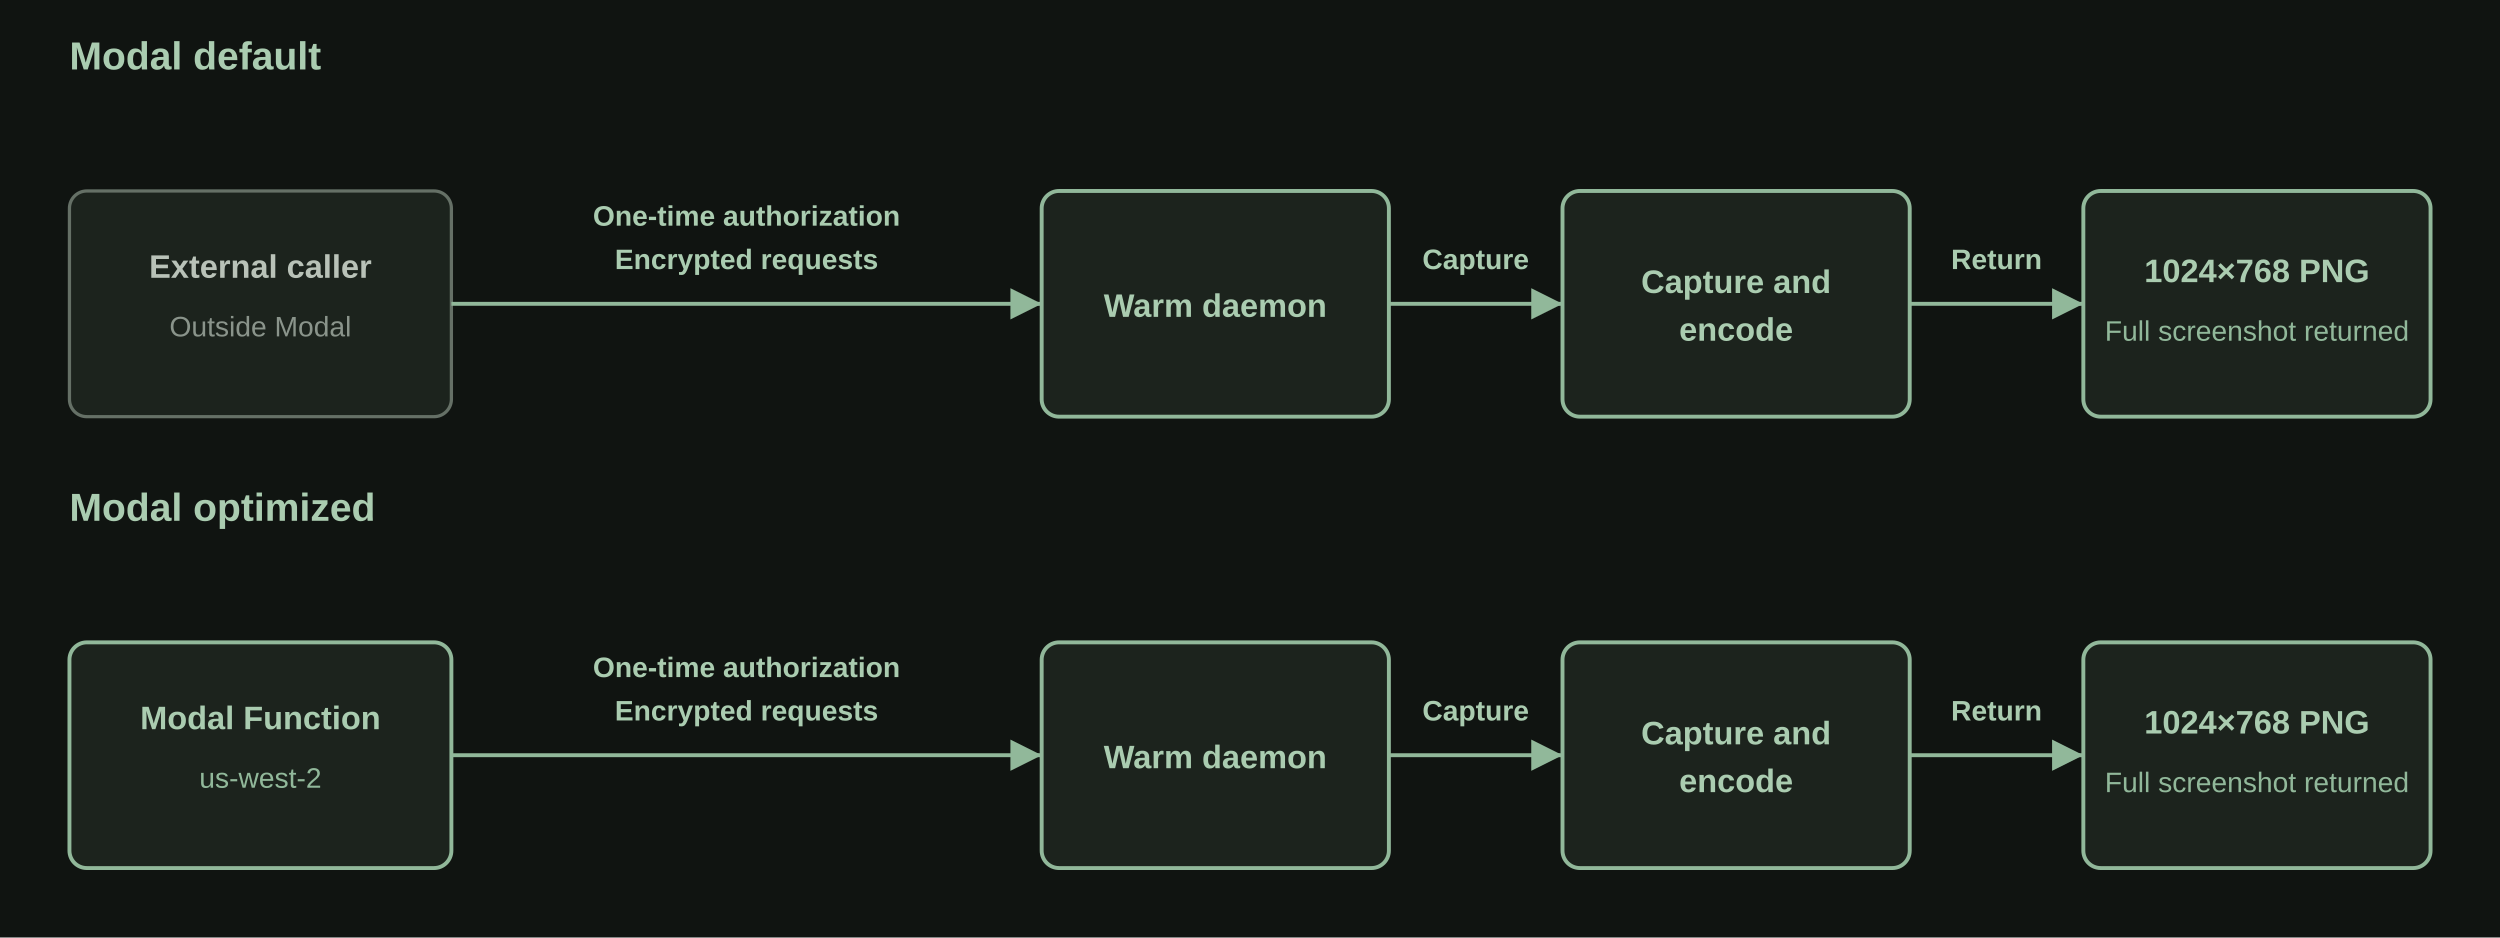
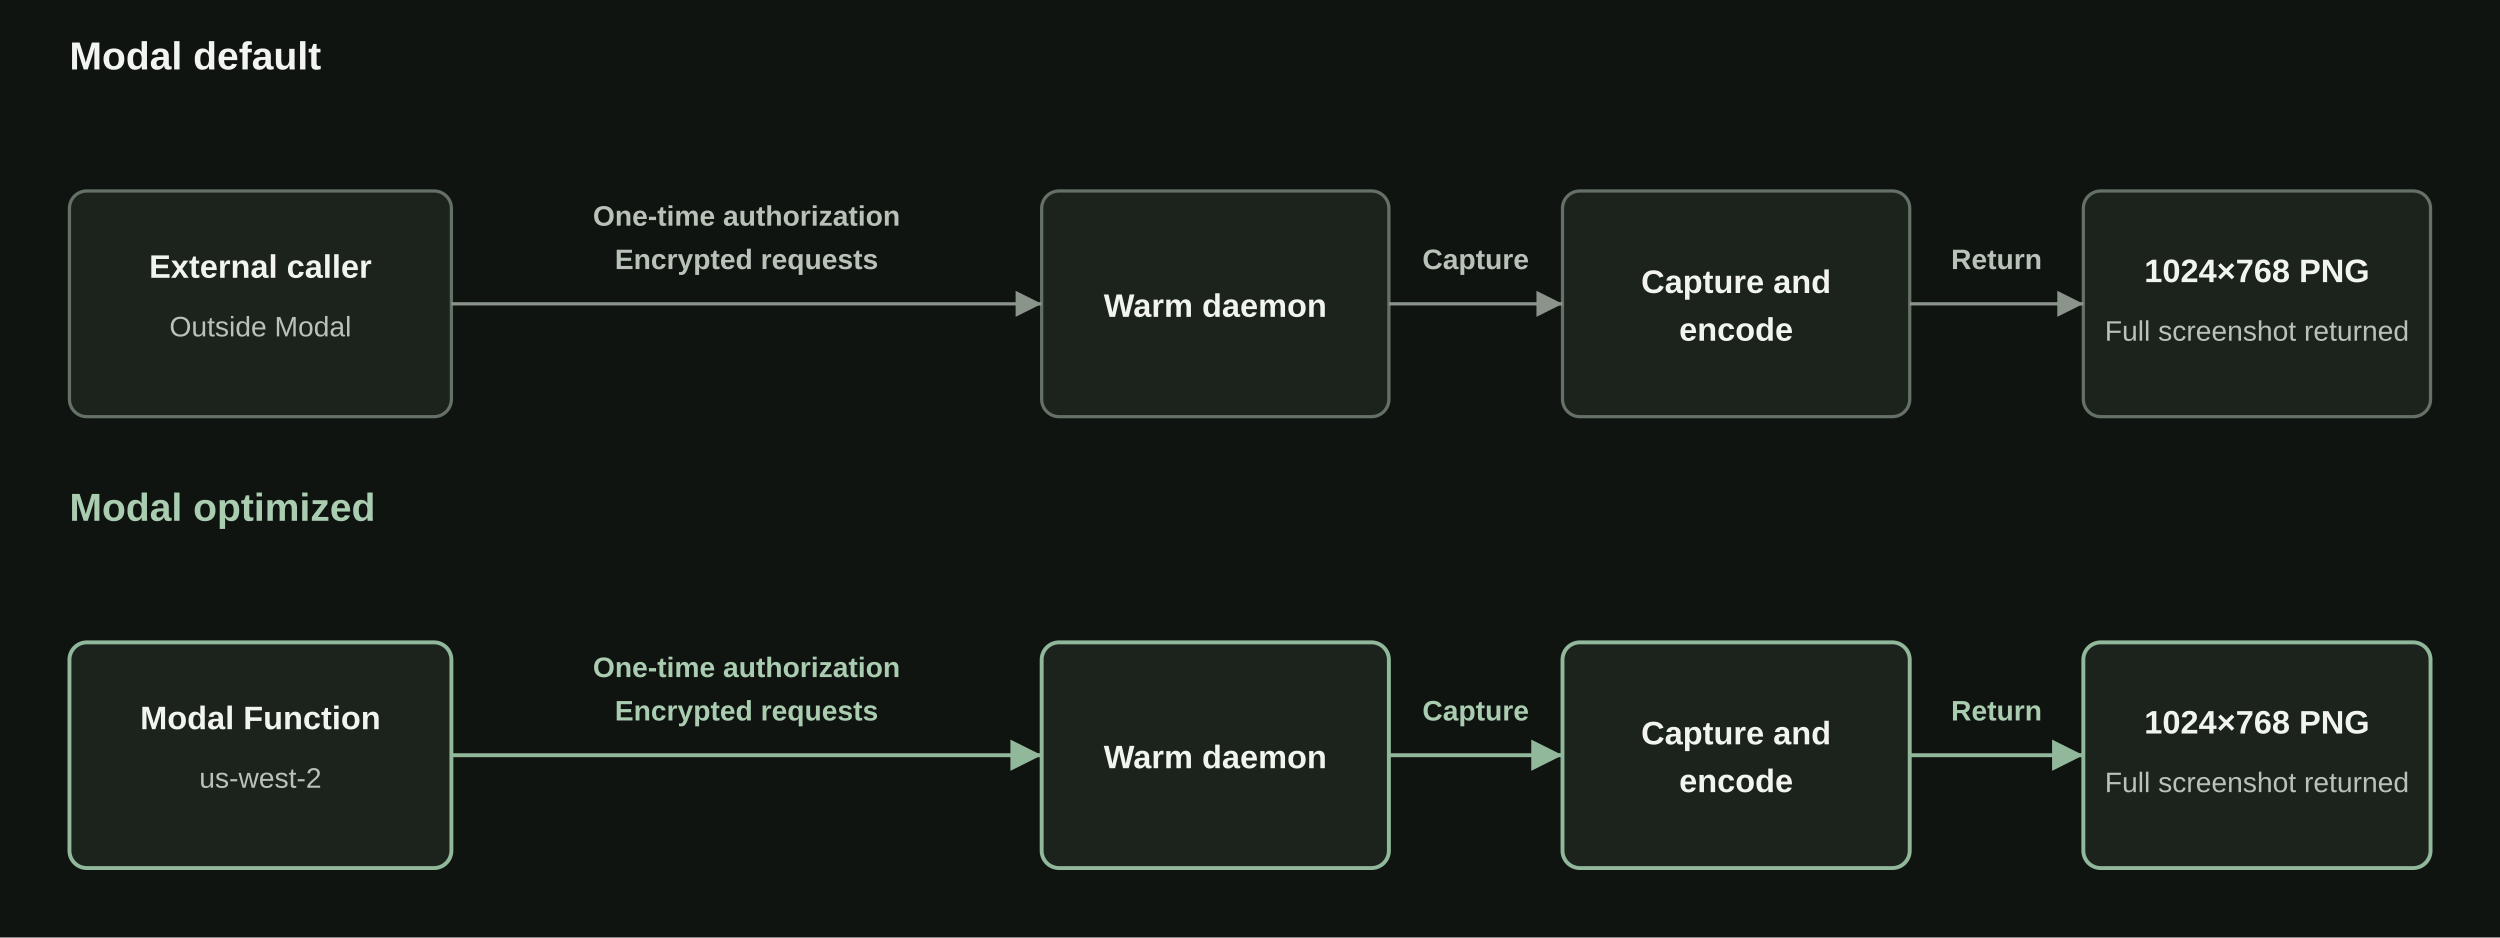
<svg xmlns="http://www.w3.org/2000/svg" width="1152" height="432" viewBox="0 0 1152 432" role="img" aria-labelledby="title desc">
  <defs>
    <style>
      .bg { fill: #101411; }
-       .box-neutral { fill: #1C231D; stroke: #657066; stroke-width: 1.5; }
-       .box-modal { fill: #1C231D; stroke: #91B89A; stroke-width: 1.8; }
-       .row-modal, .label-neutral, .label-modal, .small-neutral, .small-modal, .arrow-label-modal, .setup-modal { font-family: -apple-system, BlinkMacSystemFont, "Segoe UI", Arial, sans-serif; }
-       .row-modal { fill: #AACCB0; font-size: 18px; font-weight: 700; }
-       .label-neutral { fill: #B9C2B8; font-size: 15px; font-weight: 600; }
-       .label-modal { fill: #AACCB0; font-size: 15px; font-weight: 600; }
-       .small-neutral { fill: #8A948B; font-size: 13px; }
-       .small-modal { fill: #91B89A; font-size: 13px; }
-       .arrow-label-modal { fill: #AACCB0; font-size: 13px; font-weight: 600; }
-       .setup-modal { fill: #AACCB0; font-size: 13px; font-weight: 600; }
-       .path-modal { fill: none; stroke: #91B89A; stroke-width: 1.8; }
+       .box { fill: #1C231D; stroke: #657066; stroke-width: 1.5; }
+       .box-opt { fill: #1C231D; stroke: #91B89A; stroke-width: 1.8; }
+       .row, .row-opt, .label, .small, .arrow-label, .arrow-label-opt, .setup, .setup-opt { font-family: -apple-system, BlinkMacSystemFont, "Segoe UI", Arial, sans-serif; }
+       .row { fill: #F1F4EF; font-size: 18px; font-weight: 700; }
+       .row-opt { fill: #AACCB0; font-size: 18px; font-weight: 700; }
+       .label { fill: #F1F4EF; font-size: 15px; font-weight: 600; }
+       .small { fill: #B9C2B8; font-size: 13px; }
+       .arrow-label { fill: #B9C2B8; font-size: 13px; font-weight: 600; }
+       .arrow-label-opt { fill: #AACCB0; font-size: 13px; font-weight: 600; }
+       .setup { fill: #B9C2B8; font-size: 13px; font-weight: 600; }
+       .setup-opt { fill: #AACCB0; font-size: 13px; font-weight: 600; }
+       .path { fill: none; stroke: #8A948B; stroke-width: 1.5; }
+       .path-opt { fill: none; stroke: #91B89A; stroke-width: 1.8; }
    </style>
+     <marker id="arrow-grey" viewBox="0 0 8 8" refX="8" refY="4" markerWidth="8" markerHeight="8" orient="auto">
+       <path d="M0 0 L8 4 L0 8 Z" fill="#8A948B" />
+     </marker>
    <marker id="arrow-sage" viewBox="0 0 8 8" refX="8" refY="4" markerWidth="8" markerHeight="8" orient="auto">
      <path d="M0 0 L8 4 L0 8 Z" fill="#91B89A" />
    </marker>
  </defs>
  <rect class="bg" width="1152" height="432" />
-   <text class="row-modal" x="32" y="32">Modal default</text>
-   <rect class="box-neutral" x="32" y="88" width="176" height="104" rx="8" fill="#1C231D" stroke="#657066" stroke-width="1.5" />
-   <text class="label-neutral" x="120" y="128" text-anchor="middle">External caller</text>
-   <text class="small-neutral" x="120" y="155" text-anchor="middle">Outside Modal</text>
-   <rect class="box-modal" x="480" y="88" width="160" height="104" rx="8" fill="#1C231D" stroke="#91B89A" stroke-width="1.8" />
-   <text class="label-modal" x="560" y="146" text-anchor="middle">Warm daemon</text>
-   <rect class="box-modal" x="720" y="88" width="160" height="104" rx="8" fill="#1C231D" stroke="#91B89A" stroke-width="1.8" />
-   <text class="label-modal" x="800" y="135" text-anchor="middle">Capture and</text>
-   <text class="label-modal" x="800" y="157" text-anchor="middle">encode</text>
-   <rect class="box-modal" x="960" y="88" width="160" height="104" rx="8" fill="#1C231D" stroke="#91B89A" stroke-width="1.8" />
-   <text class="label-modal" x="1040" y="130" text-anchor="middle">1024×768 PNG</text>
-   <text class="small-modal" x="1040" y="157" text-anchor="middle">Full screenshot returned</text>
-   <line class="path-modal" x1="208" y1="140" x2="480" y2="140" fill="none" stroke="#91B89A" stroke-width="1.8" marker-end="url(#arrow-sage)" />
-   <text class="setup-modal" x="344" y="104" text-anchor="middle">One-time authorization</text>
-   <text class="arrow-label-modal" x="344" y="124" text-anchor="middle">Encrypted requests</text>
-   <line class="path-modal" x1="640" y1="140" x2="720" y2="140" fill="none" stroke="#91B89A" stroke-width="1.8" marker-end="url(#arrow-sage)" />
-   <text class="arrow-label-modal" x="680" y="124" text-anchor="middle">Capture</text>
-   <line class="path-modal" x1="880" y1="140" x2="960" y2="140" fill="none" stroke="#91B89A" stroke-width="1.8" marker-end="url(#arrow-sage)" />
-   <text class="arrow-label-modal" x="920" y="124" text-anchor="middle">Return</text>
-   <text class="row-modal" x="32" y="240">Modal optimized</text>
-   <rect class="box-modal" x="32" y="296" width="176" height="104" rx="8" fill="#1C231D" stroke="#91B89A" stroke-width="1.8" />
-   <text class="label-modal" x="120" y="336" text-anchor="middle">Modal Function</text>
-   <text class="small-modal" x="120" y="363" text-anchor="middle">us-west-2</text>
-   <rect class="box-modal" x="480" y="296" width="160" height="104" rx="8" fill="#1C231D" stroke="#91B89A" stroke-width="1.8" />
-   <text class="label-modal" x="560" y="354" text-anchor="middle">Warm daemon</text>
-   <rect class="box-modal" x="720" y="296" width="160" height="104" rx="8" fill="#1C231D" stroke="#91B89A" stroke-width="1.8" />
-   <text class="label-modal" x="800" y="343" text-anchor="middle">Capture and</text>
-   <text class="label-modal" x="800" y="365" text-anchor="middle">encode</text>
-   <rect class="box-modal" x="960" y="296" width="160" height="104" rx="8" fill="#1C231D" stroke="#91B89A" stroke-width="1.8" />
-   <text class="label-modal" x="1040" y="338" text-anchor="middle">1024×768 PNG</text>
-   <text class="small-modal" x="1040" y="365" text-anchor="middle">Full screenshot returned</text>
-   <line class="path-modal" x1="208" y1="348" x2="480" y2="348" fill="none" stroke="#91B89A" stroke-width="1.8" marker-end="url(#arrow-sage)" />
-   <text class="setup-modal" x="344" y="312" text-anchor="middle">One-time authorization</text>
-   <text class="arrow-label-modal" x="344" y="332" text-anchor="middle">Encrypted requests</text>
-   <line class="path-modal" x1="640" y1="348" x2="720" y2="348" fill="none" stroke="#91B89A" stroke-width="1.8" marker-end="url(#arrow-sage)" />
-   <text class="arrow-label-modal" x="680" y="332" text-anchor="middle">Capture</text>
-   <line class="path-modal" x1="880" y1="348" x2="960" y2="348" fill="none" stroke="#91B89A" stroke-width="1.8" marker-end="url(#arrow-sage)" />
-   <text class="arrow-label-modal" x="920" y="332" text-anchor="middle">Return</text>
+   <text class="row" x="32" y="32">Modal default</text>
+   <rect class="box" x="32" y="88" width="176" height="104" rx="8" />
+   <text class="label" x="120" y="128" text-anchor="middle">External caller</text>
+   <text class="small" x="120" y="155" text-anchor="middle">Outside Modal</text>
+   <rect class="box" x="480" y="88" width="160" height="104" rx="8" />
+   <text class="label" x="560" y="146" text-anchor="middle">Warm daemon</text>
+   <rect class="box" x="720" y="88" width="160" height="104" rx="8" />
+   <text class="label" x="800" y="135" text-anchor="middle">Capture and</text>
+   <text class="label" x="800" y="157" text-anchor="middle">encode</text>
+   <rect class="box" x="960" y="88" width="160" height="104" rx="8" />
+   <text class="label" x="1040" y="130" text-anchor="middle">1024×768 PNG</text>
+   <text class="small" x="1040" y="157" text-anchor="middle">Full screenshot returned</text>
+   <line class="path" x1="208" y1="140" x2="480" y2="140" marker-end="url(#arrow-grey)" />
+   <text class="setup" x="344" y="104" text-anchor="middle">One-time authorization</text>
+   <text class="arrow-label" x="344" y="124" text-anchor="middle">Encrypted requests</text>
+   <line class="path" x1="640" y1="140" x2="720" y2="140" marker-end="url(#arrow-grey)" />
+   <text class="arrow-label" x="680" y="124" text-anchor="middle">Capture</text>
+   <line class="path" x1="880" y1="140" x2="960" y2="140" marker-end="url(#arrow-grey)" />
+   <text class="arrow-label" x="920" y="124" text-anchor="middle">Return</text>
+   <text class="row-opt" x="32" y="240">Modal optimized</text>
+   <rect class="box-opt" x="32" y="296" width="176" height="104" rx="8" />
+   <text class="label" x="120" y="336" text-anchor="middle">Modal Function</text>
+   <text class="small" x="120" y="363" text-anchor="middle">us-west-2</text>
+   <rect class="box-opt" x="480" y="296" width="160" height="104" rx="8" />
+   <text class="label" x="560" y="354" text-anchor="middle">Warm daemon</text>
+   <rect class="box-opt" x="720" y="296" width="160" height="104" rx="8" />
+   <text class="label" x="800" y="343" text-anchor="middle">Capture and</text>
+   <text class="label" x="800" y="365" text-anchor="middle">encode</text>
+   <rect class="box-opt" x="960" y="296" width="160" height="104" rx="8" />
+   <text class="label" x="1040" y="338" text-anchor="middle">1024×768 PNG</text>
+   <text class="small" x="1040" y="365" text-anchor="middle">Full screenshot returned</text>
+   <line class="path-opt" x1="208" y1="348" x2="480" y2="348" marker-end="url(#arrow-sage)" />
+   <text class="setup-opt" x="344" y="312" text-anchor="middle">One-time authorization</text>
+   <text class="arrow-label-opt" x="344" y="332" text-anchor="middle">Encrypted requests</text>
+   <line class="path-opt" x1="640" y1="348" x2="720" y2="348" marker-end="url(#arrow-sage)" />
+   <text class="arrow-label-opt" x="680" y="332" text-anchor="middle">Capture</text>
+   <line class="path-opt" x1="880" y1="348" x2="960" y2="348" marker-end="url(#arrow-sage)" />
+   <text class="arrow-label-opt" x="920" y="332" text-anchor="middle">Return</text>
</svg>
